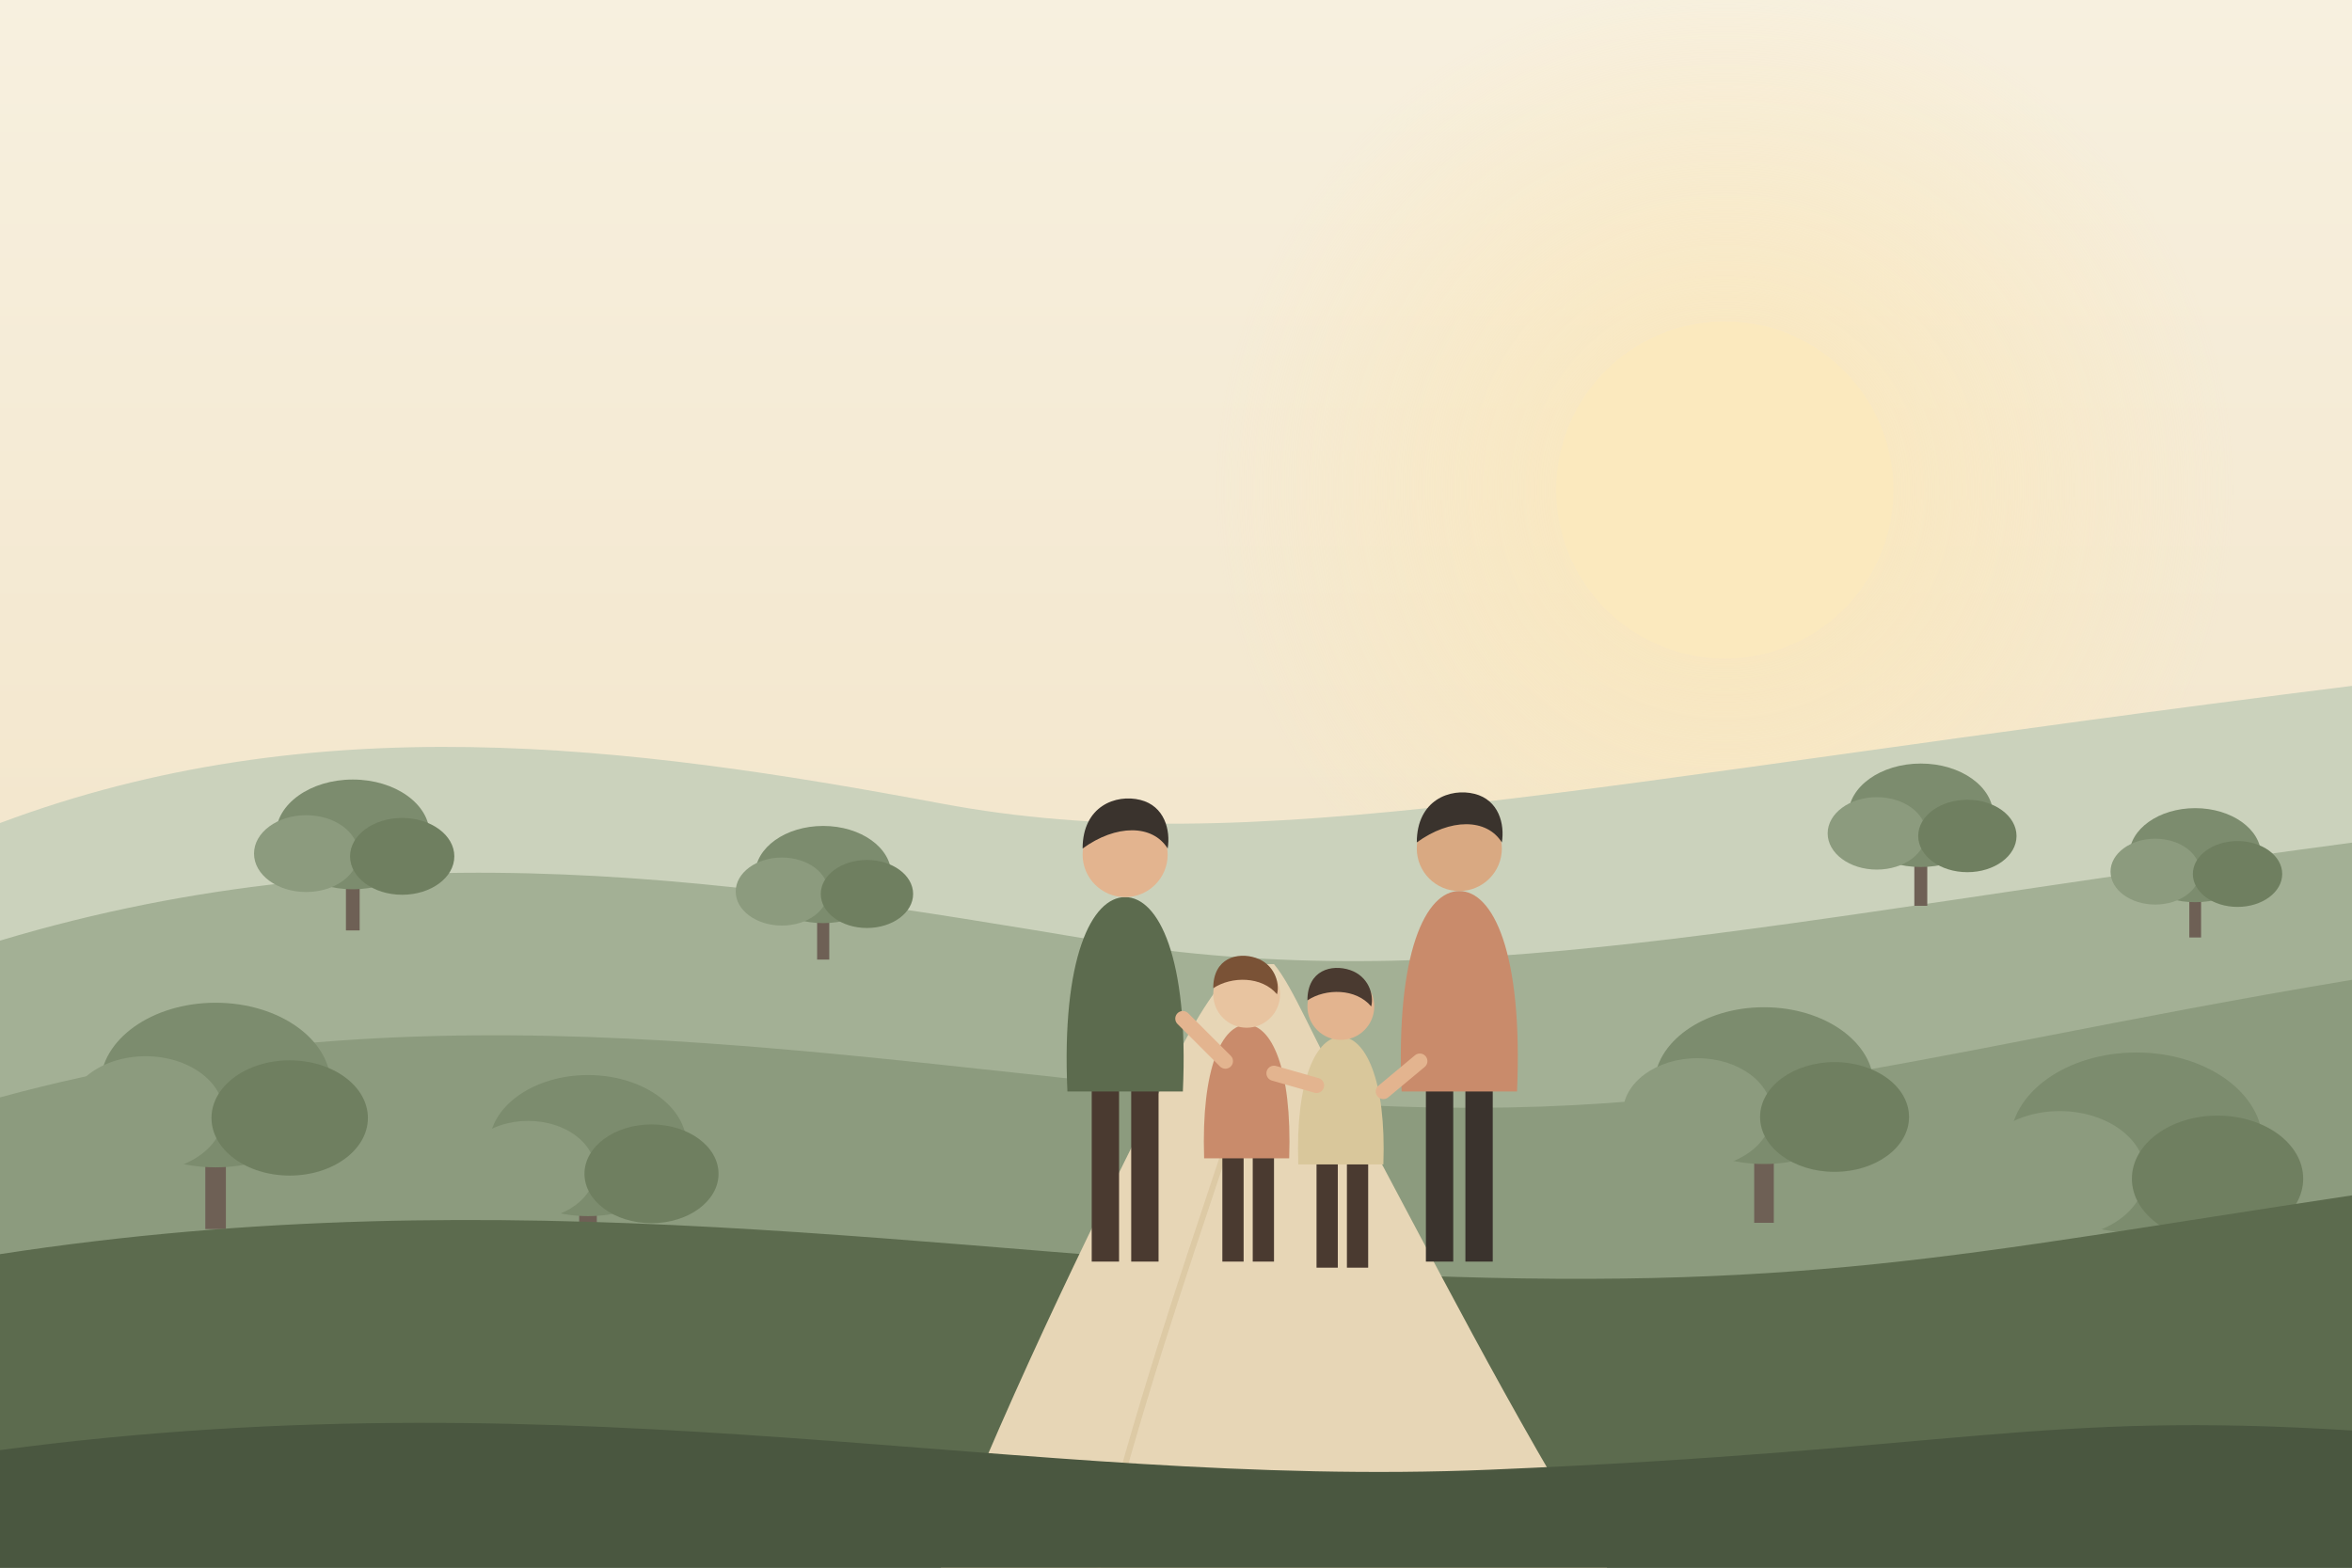
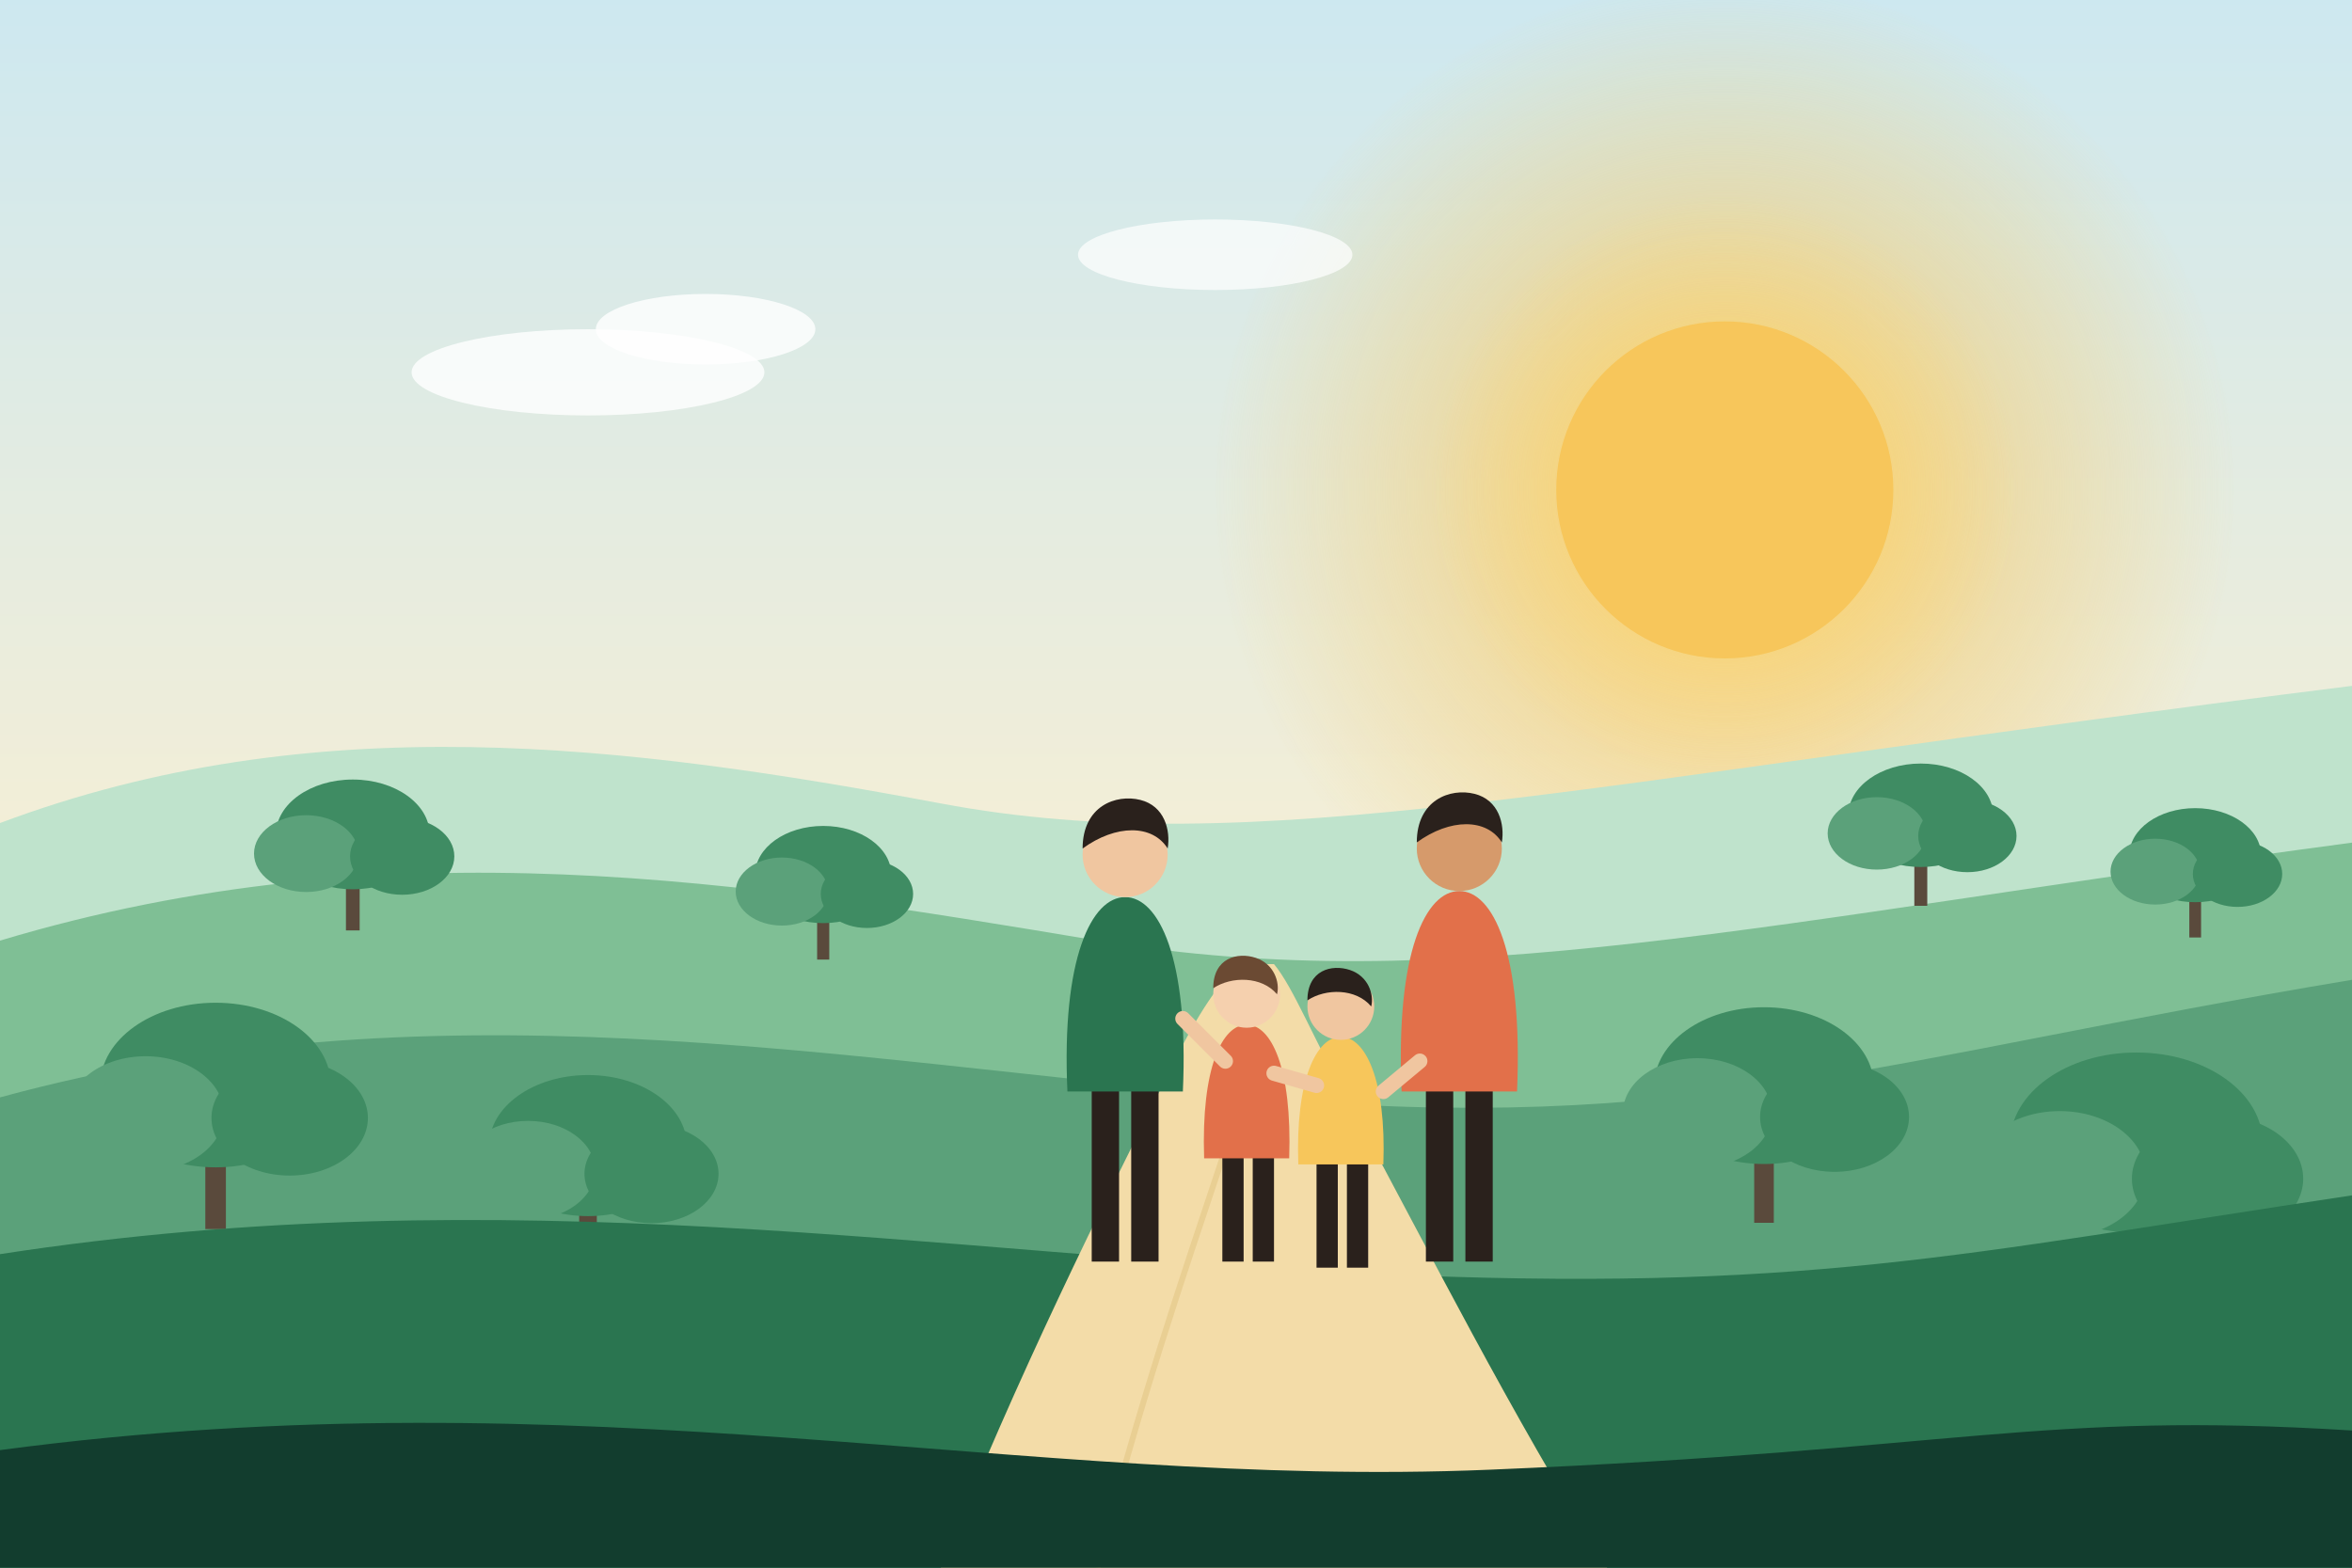
<svg xmlns="http://www.w3.org/2000/svg" viewBox="0 0 1200 800" role="img" aria-labelledby="t d">
+   <style>
+ .sway{transform-box:fill-box;transform-origin:50% 100%;animation:sway 6s ease-in-out infinite alternate}
+ .sway.b{animation-duration:7.5s;animation-delay:-2s}
+ @keyframes sway{from{transform:rotate(-2.6deg)}to{transform:rotate(2.6deg)}}
+ .grove{transform-box:fill-box;transform-origin:50% 100%;animation:grove 9s ease-in-out infinite alternate}
+ @keyframes grove{from{transform:rotate(-.5deg)}to{transform:rotate(.5deg)}}
+ .steam{transform-box:fill-box;animation:steam 3.4s ease-out infinite;opacity:0}
+ .steam.b{animation-delay:-1.7s}
+ @keyframes steam{0%{opacity:0;transform:translateY(8px)}30%{opacity:.85}100%{opacity:0;transform:translateY(-20px)}}
+ .glow{transform-box:fill-box;transform-origin:50% 50%;animation:glow 6s ease-in-out infinite alternate}
+ @keyframes glow{from{transform:scale(1);opacity:.7}to{transform:scale(1.12);opacity:1}}
+ .light{animation:light 8s ease-in-out infinite alternate}
+ @keyframes light{from{opacity:.5}to{opacity:1}}
+ .nod{transform-box:fill-box;transform-origin:50% 100%;animation:nod 5s ease-in-out infinite alternate}
+ .nod.b{animation-duration:6.4s;animation-delay:-2.2s}
+ @keyframes nod{from{transform:rotate(-1.1deg)}to{transform:rotate(1.1deg)}}
+ .drift{animation:drift 26s ease-in-out infinite alternate}
+ .drift.b{animation-duration:34s;animation-delay:-9s}
+ @keyframes drift{from{transform:translateX(-14px)}to{transform:translateX(30px)}}
+ .bob{animation:bob 1.05s ease-in-out infinite alternate}
+ @keyframes bob{from{transform:translateY(0)}to{transform:translateY(-3px)}}
+ .breathe{transform-box:fill-box;transform-origin:50% 0;animation:breathe 7s ease-in-out infinite alternate}
+ @keyframes breathe{from{transform:scaleX(1)}to{transform:scaleX(1.03)}}
+ @media (prefers-reduced-motion:reduce){*{animation:none!important}.steam{opacity:0}}
+ </style>
  <defs>
+     <radialGradient id="sunglow">
+       <stop offset="0" stop-color="#FFE08A" stop-opacity=".95" />
+       <stop offset=".55" stop-color="#FFD66B" stop-opacity=".35" />
+       <stop offset="1" stop-color="#FFD66B" stop-opacity="0" />
+     </radialGradient>
    <linearGradient id="sky" x1="0" y1="0" x2="0" y2="1">
-       <stop offset="0" stop-color="#F7F0DF" />
-       <stop offset=".7" stop-color="#F2E4C8" />
-       <stop offset="1" stop-color="#EDE3D3" />
+       <stop offset="0" stop-color="#cde8f0" />
+       <stop offset=".7" stop-color="#fff0cf" />
+       <stop offset="1" stop-color="#f6e3b8" />
    </linearGradient>
    <radialGradient id="glow" cx=".5" cy=".5" r=".5">
-       <stop offset="0" stop-color="#FBE6B6" stop-opacity=".9" />
-       <stop offset="1" stop-color="#FBE6B6" stop-opacity="0" />
+       <stop offset="0" stop-color="#f7c65b" stop-opacity=".9" />
+       <stop offset="1" stop-color="#f7c65b" stop-opacity="0" />
    </radialGradient>
    <g id="tree">
-       <rect x="-5" y="0" width="10" height="64" fill="#6E6055" />
-       <ellipse cx="0" cy="-6" rx="56" ry="40" fill="#7C8C6E" />
-       <ellipse cx="-34" cy="8" rx="38" ry="28" fill="#8C9B7E" />
-       <ellipse cx="36" cy="10" rx="38" ry="28" fill="#6F7F60" />
+       <rect x="-5" y="0" width="10" height="64" fill="#5a4a3c" />
+       <ellipse cx="0" cy="-6" rx="56" ry="40" fill="#3f8c63" />
+       <ellipse cx="-34" cy="8" rx="38" ry="28" fill="#5ba17a" />
+       <ellipse cx="36" cy="10" rx="38" ry="28" fill="#3f8c63" />
    </g>
  </defs>
  <rect width="1200" height="800" fill="url(#sky)" />
  <circle cx="880" cy="250" r="260" fill="url(#glow)" />
-   <circle cx="880" cy="250" r="86" fill="#FBE9BE" />
-   <path d="M0 420C160 360 320 380 480 410S800 400 1200 350V800H0z" fill="#CBD2BC" />
-   <path d="M0 480C200 420 380 450 560 480S900 470 1200 430V800H0z" fill="#A3B095" />
-   <g>
+   <circle class="glow" cx="880" cy="250" r="150" fill="url(#sunglow)" opacity="1" />
+   <circle cx="880" cy="250" r="86" fill="#F7C65B" />
+   <g class="drift">
+     <ellipse cx="300" cy="190" rx="90" ry="22" fill="#fff" opacity=".8" />
+     <ellipse cx="360" cy="168" rx="56" ry="18" fill="#fff" opacity=".8" />
+   </g>
+   <g class="drift b">
+     <ellipse cx="620" cy="130" rx="70" ry="18" fill="#fff" opacity=".7" />
+   </g>
+   <path d="M0 420C160 360 320 380 480 410S800 400 1200 350V800H0z" fill="#bfe3cc" />
+   <path d="M0 480C200 420 380 450 560 480S900 470 1200 430V800H0z" fill="#7fbf95" />
+   <g class="grove">
    <use href="#tree" transform="translate(180 430) scale(.7)" />
    <use href="#tree" transform="translate(420 450) scale(.62)" />
    <use href="#tree" transform="translate(980 420) scale(.66)" />
    <use href="#tree" transform="translate(1120 440) scale(.6)" />
  </g>
-   <path d="M0 560C220 500 420 540 640 560S960 540 1200 500V800H0z" fill="#8C9B7E" />
-   <g>
+   <path d="M0 560C220 500 420 540 640 560S960 540 1200 500V800H0z" fill="#5ba17a" />
+   <g class="grove">
    <use href="#tree" transform="translate(110 560) scale(1.05)" />
    <use href="#tree" transform="translate(300 590) scale(.9)" />
    <use href="#tree" transform="translate(900 560) scale(1)" />
    <use href="#tree" transform="translate(1090 590) scale(1.15)" />
  </g>
-   <path d="M0 640C260 600 480 640 700 650S1000 640 1200 610V800H0z" fill="#5C6B4E" />
-   <path d="M480 800C520 700 560 620 600 540C614 512 624 500 632 492L650 492C660 504 670 530 690 566C730 640 770 720 820 800z" fill="#E7D6B6" />
-   <path d="M560 800C580 720 604 650 624 590" stroke="#D8C49E" stroke-width="3" fill="none" opacity=".7" />
+   <path d="M0 640C260 600 480 640 700 650S1000 640 1200 610V800H0z" fill="#2a7550" />
+   <path d="M480 800C520 700 560 620 600 540C614 512 624 500 632 492L650 492C660 504 670 530 690 566C730 640 770 720 820 800z" fill="#f3dca8" />
+   <path d="M560 800C580 720 604 650 624 590" stroke="#e6c98a" stroke-width="3" fill="none" opacity=".7" />
  <g transform="translate(650 650) scale(1.55) translate(-650 -650)">
-     <g>
-       <rect x="590" y="584" width="9" height="62" fill="#4A3A30" />
-       <rect x="603" y="584" width="9" height="62" fill="#4A3A30" />
-       <path d="M582 590C580 546 590 526 601 526S622 546 620 590z" fill="#5C6B4E" />
-       <circle cx="601" cy="512" r="14" fill="#E3B48F" />
-       <path d="M587 510C587 496 598 492 606 494C614 496 616 504 615 510C610 502 598 502 587 510z" fill="#3A332D" />
+     <g class="bob">
+       <rect x="590" y="584" width="9" height="62" fill="#2a211c" />
+       <rect x="603" y="584" width="9" height="62" fill="#2a211c" />
+       <path d="M582 590C580 546 590 526 601 526S622 546 620 590z" fill="#2A7550" />
+       <circle cx="601" cy="512" r="14" fill="#f0c6a0" />
+       <path d="M587 510C587 496 598 492 606 494C614 496 616 504 615 510C610 502 598 502 587 510z" fill="#2a211c" />
    </g>
-     <g>
-       <rect x="633" y="606" width="7" height="40" fill="#4A3A30" />
-       <rect x="643" y="606" width="7" height="40" fill="#4A3A30" />
-       <path d="M627 612C626 582 633 568 641 568S656 582 655 612z" fill="#C98B6B" />
-       <circle cx="641" cy="558" r="11" fill="#E8C4A0" />
-       <path d="M630 556C630 546 638 544 644 546C650 548 652 554 651 558C646 552 636 552 630 556z" fill="#7A5236" />
+     <g class="bob" style="animation-delay:-.35s">
+       <rect x="633" y="606" width="7" height="40" fill="#2a211c" />
+       <rect x="643" y="606" width="7" height="40" fill="#2a211c" />
+       <path d="M627 612C626 582 633 568 641 568S656 582 655 612z" fill="#e2704a" />
+       <circle cx="641" cy="558" r="11" fill="#f5d0ae" />
+       <path d="M630 556C630 546 638 544 644 546C650 548 652 554 651 558C646 552 636 552 630 556z" fill="#6b4a33" />
    </g>
-     <g>
-       <rect x="664" y="610" width="7" height="38" fill="#4A3A30" />
-       <rect x="674" y="610" width="7" height="38" fill="#4A3A30" />
-       <path d="M658 614C657 586 664 572 672 572S687 586 686 614z" fill="#D9C79B" />
-       <circle cx="672" cy="562" r="11" fill="#E3B48F" />
-       <path d="M661 560C661 550 669 548 675 550C681 552 683 558 682 562C677 556 667 556 661 560z" fill="#4A3A30" />
+     <g class="bob" style="animation-delay:-.7s">
+       <rect x="664" y="610" width="7" height="38" fill="#2a211c" />
+       <rect x="674" y="610" width="7" height="38" fill="#2a211c" />
+       <path d="M658 614C657 586 664 572 672 572S687 586 686 614z" fill="#F7C65B" />
+       <circle cx="672" cy="562" r="11" fill="#f0c6a0" />
+       <path d="M661 560C661 550 669 548 675 550C681 552 683 558 682 562C677 556 667 556 661 560z" fill="#2a211c" />
    </g>
-     <g>
-       <rect x="700" y="584" width="9" height="62" fill="#3A332D" />
-       <rect x="713" y="584" width="9" height="62" fill="#3A332D" />
-       <path d="M692 590C690 544 700 524 711 524S732 544 730 590z" fill="#C98B6B" />
-       <circle cx="711" cy="510" r="14" fill="#D9A982" />
-       <path d="M697 508C697 494 708 490 716 492C724 494 726 502 725 508C720 500 708 500 697 508z" fill="#3A332D" />
+     <g class="bob" style="animation-delay:-.15s">
+       <rect x="700" y="584" width="9" height="62" fill="#2a211c" />
+       <rect x="713" y="584" width="9" height="62" fill="#2a211c" />
+       <path d="M692 590C690 544 700 524 711 524S732 544 730 590z" fill="#E2704A" />
+       <circle cx="711" cy="510" r="14" fill="#d69a6b" />
+       <path d="M697 508C697 494 708 490 716 492C724 494 726 502 725 508C720 500 708 500 697 508z" fill="#2a211c" />
    </g>
-     <path d="M620 566L634 580M650 584L664 588M686 590L698 580" stroke="#E3B48F" stroke-width="5" stroke-linecap="round" />
+     <path d="M620 566L634 580M650 584L664 588M686 590L698 580" stroke="#f0c6a0" stroke-width="5" stroke-linecap="round" />
  </g>
-   <path d="M0 740C300 700 520 760 760 750S1040 720 1200 730V800H0z" fill="#4A5740" />
+   <path d="M0 740C300 700 520 760 760 750S1040 720 1200 730V800H0z" fill="#123d2e" />
</svg>
